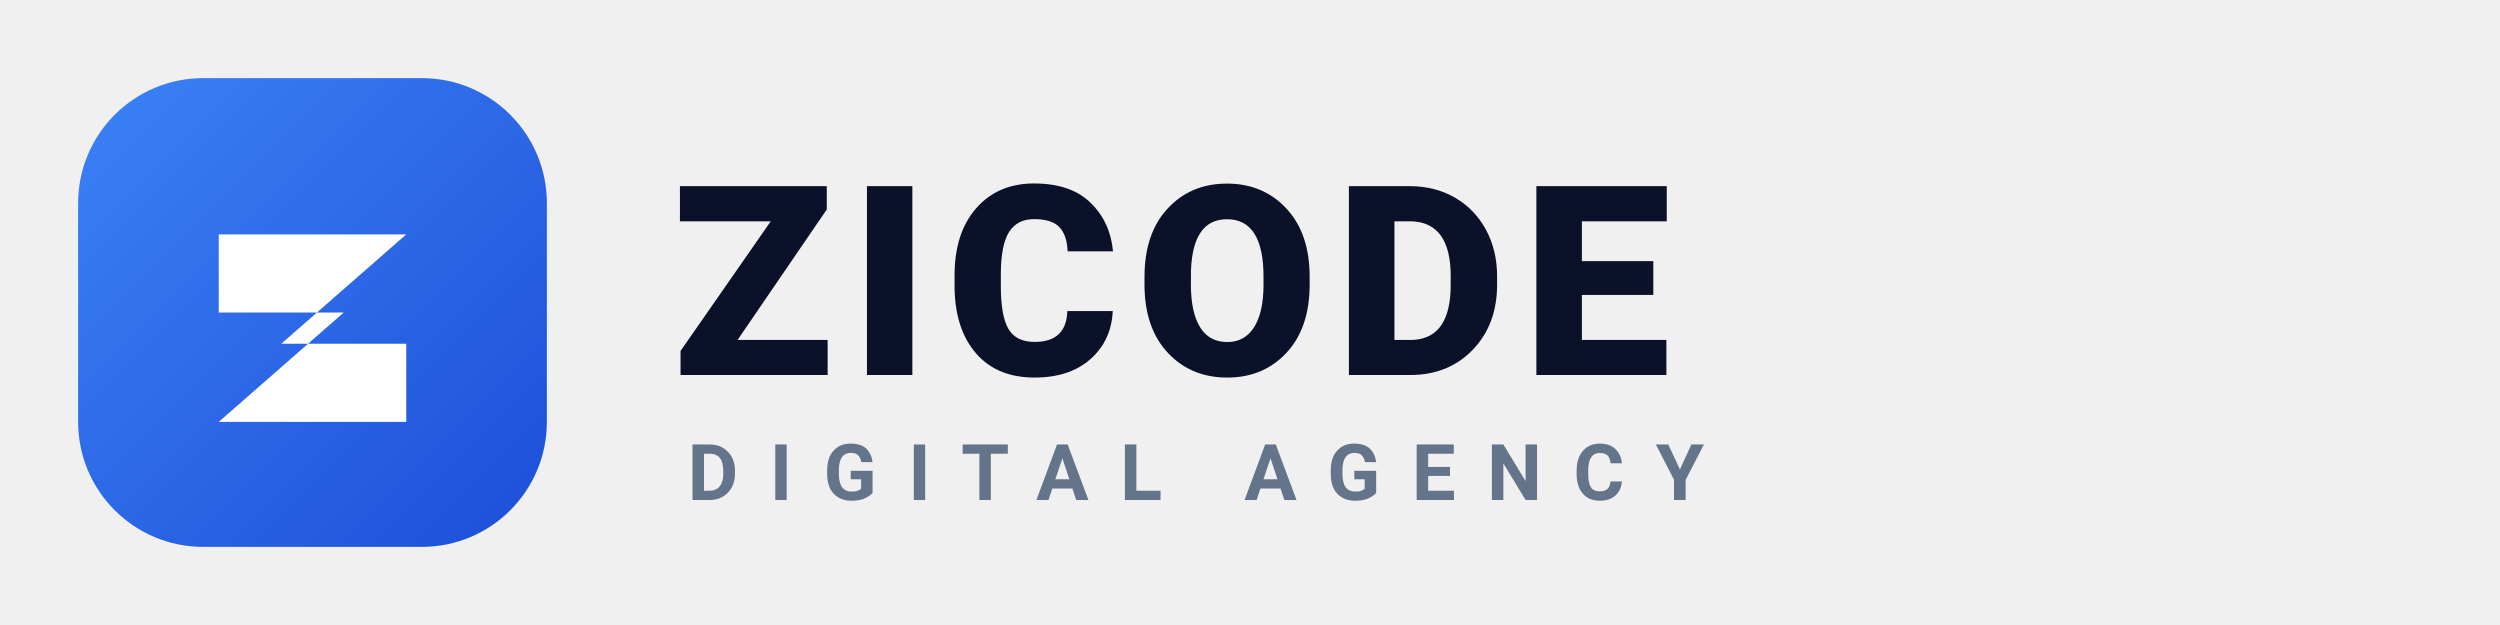
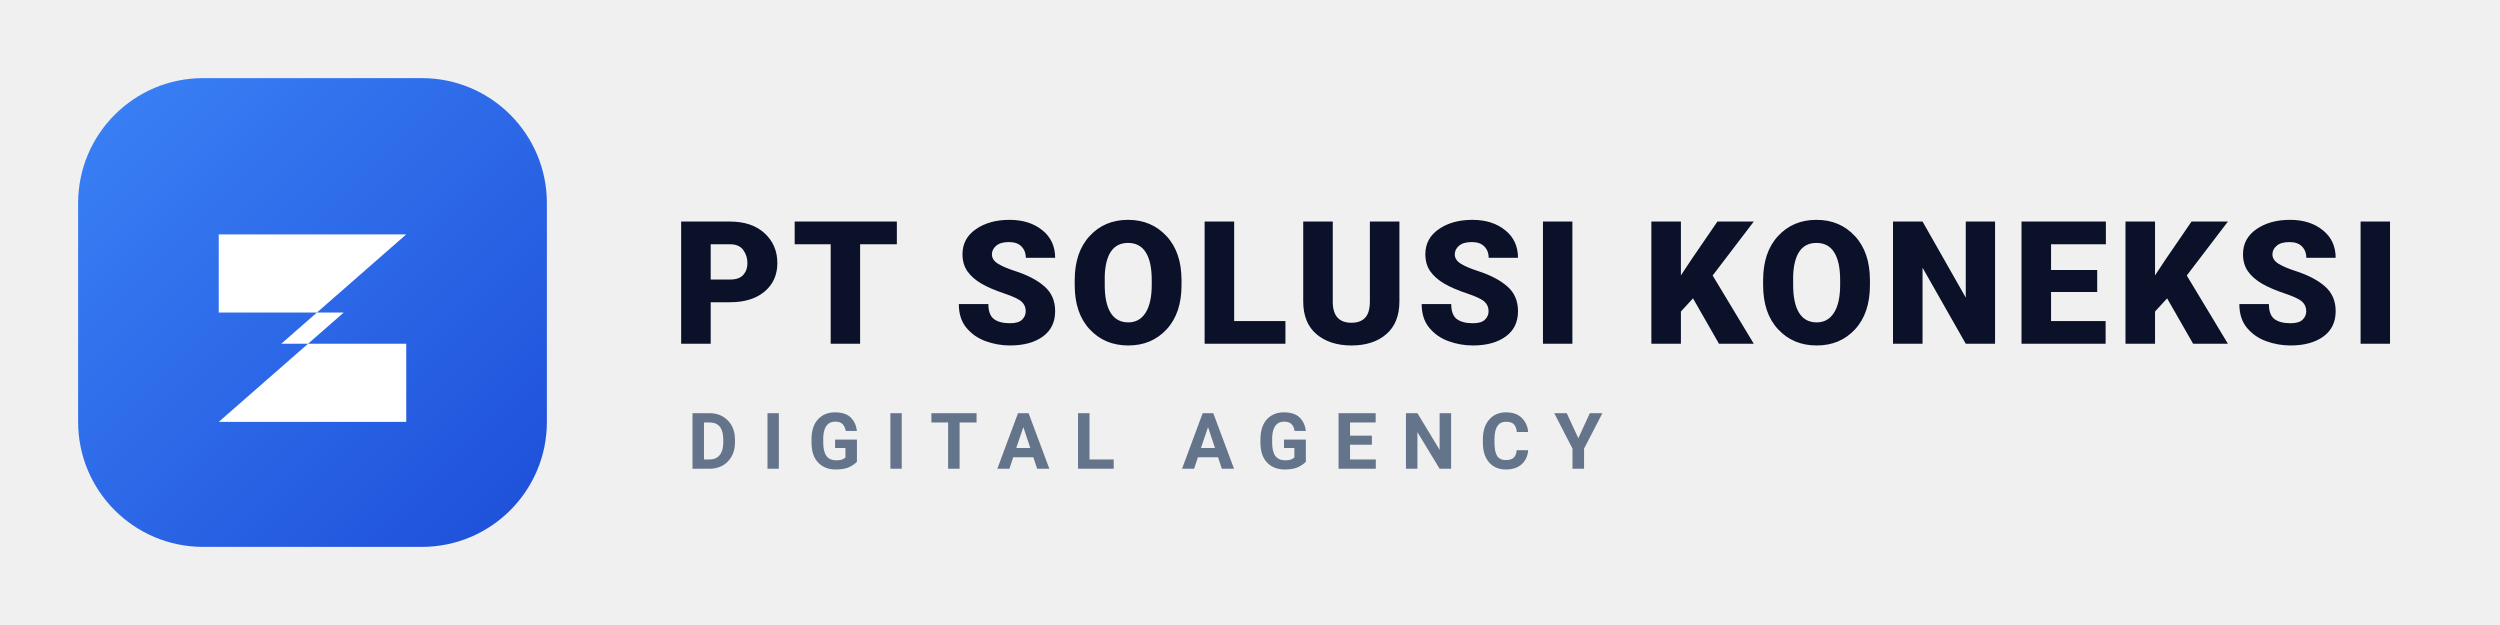
<svg xmlns="http://www.w3.org/2000/svg" viewBox="0 0 320 80" width="320" height="80" fill="none">
  <defs>
    <linearGradient id="logoGrad" x1="0%" y1="0%" x2="100%" y2="100%">
      <stop offset="0%" stop-color="#3B82F6" />
      <stop offset="100%" stop-color="#1D4ED8" />
    </linearGradient>
  </defs>
  <g transform="translate(10, 10)">
    <rect width="60" height="60" rx="16" fill="url(#logoGrad)" />
    <path d="M 18 20 L 42 20 L 26 34 L 42 34 L 42 44 L 18 44 L 34 30 L 18 30 Z" fill="#FFFFFF" />
  </g>
-   <text x="86" y="48" font-family="-apple-system, BlinkMacSystemFont, 'Segoe UI', Roboto, 'Helvetica Neue', Arial, sans-serif" font-weight="900" font-size="34" fill="#0A1128" letter-spacing="2">ZICODE</text>
-   <text x="88" y="64" font-family="-apple-system, BlinkMacSystemFont, 'Segoe UI', Roboto, 'Helvetica Neue', Arial, sans-serif" font-weight="600" font-size="10" fill="#64748B" letter-spacing="4">DIGITAL AGENCY</text>
+   <text x="86" y="44" font-family="-apple-system, BlinkMacSystemFont, 'Segoe UI', Roboto, 'Helvetica Neue', Arial, sans-serif" font-weight="900" font-size="22" fill="#0A1128" letter-spacing="1">PT SOLUSI KONEKSI</text>
+   <text x="88" y="60" font-family="-apple-system, BlinkMacSystemFont, 'Segoe UI', Roboto, 'Helvetica Neue', Arial, sans-serif" font-weight="600" font-size="10" fill="#64748B" letter-spacing="3">DIGITAL AGENCY</text>
</svg>
